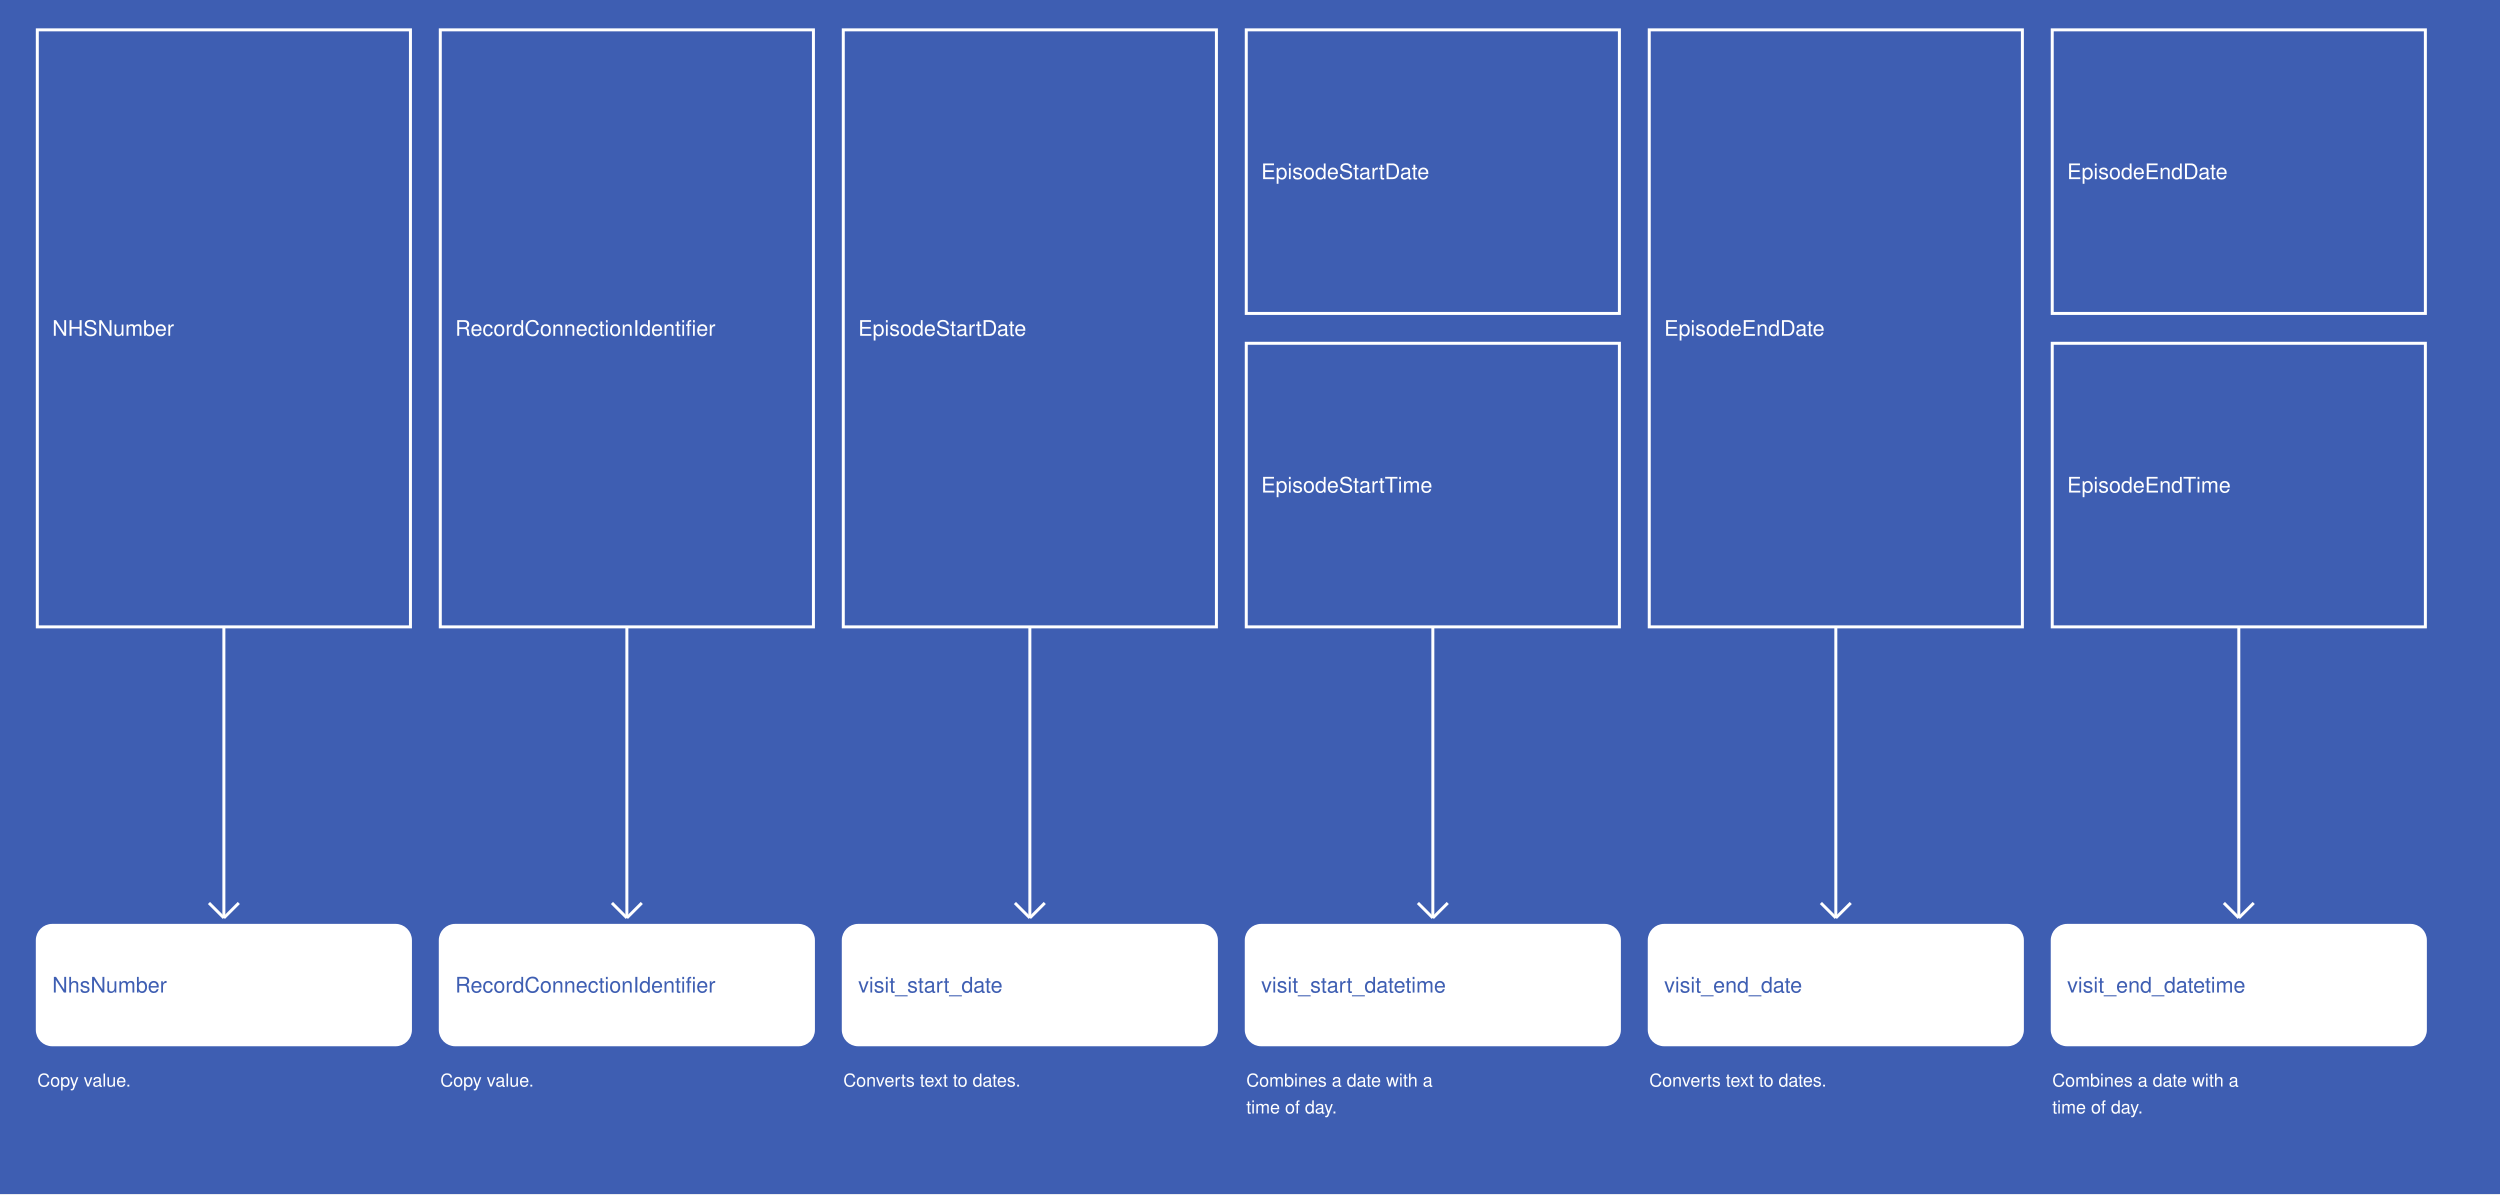
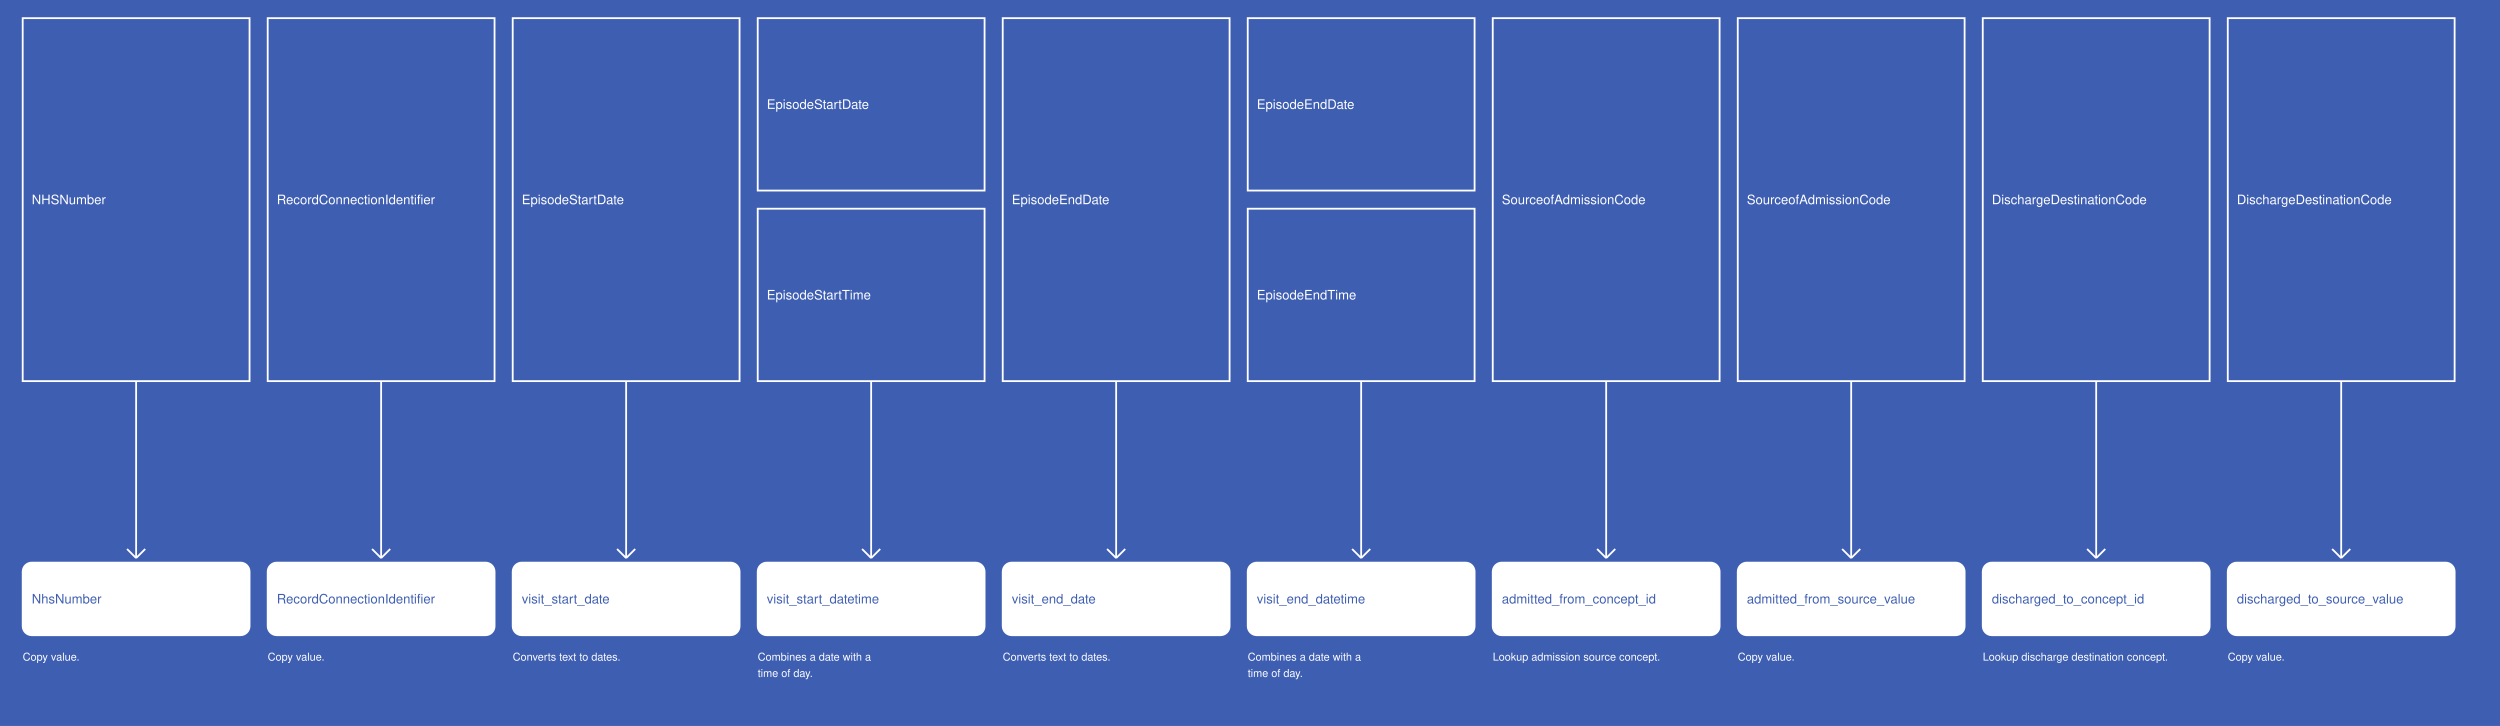
- <svg xmlns="http://www.w3.org/2000/svg" width="1675" height="800">
+ <svg xmlns="http://www.w3.org/2000/svg" width="2755" height="800">
  <rect width="100%" height="100%" fill="#3E5EB2" />
  <g>
    <rect x="25" y="20" width="250" height="400" fill="#3E5EB2" stroke="white" stroke-width="2" />
    <text x="35" y="225" fill="white" font-family="Helvetica" font-size="1.2em" text-anchor="start">NHSNumber</text>
  </g>
  <g>
    <line x1="150" y1="420" x2="150" y2="615" stroke="white" stroke-width="2" />
    <line x1="140" y1="605" x2="150" y2="615" stroke="white" stroke-width="2" />
    <line x1="160" y1="605" x2="150" y2="615" stroke="white" stroke-width="2" />
    <text x="25" y="728" fill="white" font-size="1em" font-family="Helvetica">Copy value.</text>
  </g>
  <g>
    <rect x="25" y="620" width="250" height="80" fill="white" stroke="white" stroke-width="2" rx="10" />
    <text x="35" y="665" fill="#3E5EB2" font-family="Helvetica" font-size="1.2em" text-anchor="start">NhsNumber</text>
  </g>
  <g>
    <rect x="295" y="20" width="250" height="400" fill="#3E5EB2" stroke="white" stroke-width="2" />
    <text x="305" y="225" fill="white" font-family="Helvetica" font-size="1.2em" text-anchor="start">RecordConnectionIdentifier</text>
  </g>
  <g>
    <line x1="420" y1="420" x2="420" y2="615" stroke="white" stroke-width="2" />
    <line x1="410" y1="605" x2="420" y2="615" stroke="white" stroke-width="2" />
    <line x1="430" y1="605" x2="420" y2="615" stroke="white" stroke-width="2" />
    <text x="295" y="728" fill="white" font-size="1em" font-family="Helvetica">Copy value.</text>
  </g>
  <g>
    <rect x="295" y="620" width="250" height="80" fill="white" stroke="white" stroke-width="2" rx="10" />
    <text x="305" y="665" fill="#3E5EB2" font-family="Helvetica" font-size="1.2em" text-anchor="start">RecordConnectionIdentifier</text>
  </g>
  <g>
    <rect x="565" y="20" width="250" height="400" fill="#3E5EB2" stroke="white" stroke-width="2" />
    <text x="575" y="225" fill="white" font-family="Helvetica" font-size="1.2em" text-anchor="start">EpisodeStartDate</text>
  </g>
  <g>
    <line x1="690" y1="420" x2="690" y2="615" stroke="white" stroke-width="2" />
    <line x1="680" y1="605" x2="690" y2="615" stroke="white" stroke-width="2" />
    <line x1="700" y1="605" x2="690" y2="615" stroke="white" stroke-width="2" />
    <text x="565" y="728" fill="white" font-size="1em" font-family="Helvetica">Converts text to dates.</text>
  </g>
  <g>
    <rect x="565" y="620" width="250" height="80" fill="white" stroke="white" stroke-width="2" rx="10" />
    <text x="575" y="665" fill="#3E5EB2" font-family="Helvetica" font-size="1.2em" text-anchor="start">visit_start_date</text>
  </g>
  <g>
    <rect x="835" y="20" width="250" height="190" fill="#3E5EB2" stroke="white" stroke-width="2" />
    <text x="845" y="120" fill="white" font-family="Helvetica" font-size="1.2em" text-anchor="start">EpisodeStartDate</text>
  </g>
  <g>
    <rect x="835" y="230" width="250" height="190" fill="#3E5EB2" stroke="white" stroke-width="2" />
    <text x="845" y="330" fill="white" font-family="Helvetica" font-size="1.2em" text-anchor="start">EpisodeStartTime</text>
  </g>
  <g>
    <line x1="960" y1="420" x2="960" y2="615" stroke="white" stroke-width="2" />
    <line x1="950" y1="605" x2="960" y2="615" stroke="white" stroke-width="2" />
    <line x1="970" y1="605" x2="960" y2="615" stroke="white" stroke-width="2" />
    <text x="835" y="728" fill="white" font-size="1em" font-family="Helvetica">Combines a date with a</text>
    <text x="835" y="746" fill="white" font-size="1em" font-family="Helvetica">time of day.</text>
  </g>
  <g>
    <rect x="835" y="620" width="250" height="80" fill="white" stroke="white" stroke-width="2" rx="10" />
    <text x="845" y="665" fill="#3E5EB2" font-family="Helvetica" font-size="1.2em" text-anchor="start">visit_start_datetime</text>
  </g>
  <g>
    <rect x="1105" y="20" width="250" height="400" fill="#3E5EB2" stroke="white" stroke-width="2" />
    <text x="1115" y="225" fill="white" font-family="Helvetica" font-size="1.2em" text-anchor="start">EpisodeEndDate</text>
  </g>
  <g>
    <line x1="1230" y1="420" x2="1230" y2="615" stroke="white" stroke-width="2" />
    <line x1="1220" y1="605" x2="1230" y2="615" stroke="white" stroke-width="2" />
    <line x1="1240" y1="605" x2="1230" y2="615" stroke="white" stroke-width="2" />
    <text x="1105" y="728" fill="white" font-size="1em" font-family="Helvetica">Converts text to dates.</text>
  </g>
  <g>
    <rect x="1105" y="620" width="250" height="80" fill="white" stroke="white" stroke-width="2" rx="10" />
    <text x="1115" y="665" fill="#3E5EB2" font-family="Helvetica" font-size="1.2em" text-anchor="start">visit_end_date</text>
  </g>
  <g>
    <rect x="1375" y="20" width="250" height="190" fill="#3E5EB2" stroke="white" stroke-width="2" />
    <text x="1385" y="120" fill="white" font-family="Helvetica" font-size="1.2em" text-anchor="start">EpisodeEndDate</text>
  </g>
  <g>
    <rect x="1375" y="230" width="250" height="190" fill="#3E5EB2" stroke="white" stroke-width="2" />
    <text x="1385" y="330" fill="white" font-family="Helvetica" font-size="1.2em" text-anchor="start">EpisodeEndTime</text>
  </g>
  <g>
    <line x1="1500" y1="420" x2="1500" y2="615" stroke="white" stroke-width="2" />
    <line x1="1490" y1="605" x2="1500" y2="615" stroke="white" stroke-width="2" />
    <line x1="1510" y1="605" x2="1500" y2="615" stroke="white" stroke-width="2" />
    <text x="1375" y="728" fill="white" font-size="1em" font-family="Helvetica">Combines a date with a</text>
    <text x="1375" y="746" fill="white" font-size="1em" font-family="Helvetica">time of day.</text>
  </g>
  <g>
    <rect x="1375" y="620" width="250" height="80" fill="white" stroke="white" stroke-width="2" rx="10" />
    <text x="1385" y="665" fill="#3E5EB2" font-family="Helvetica" font-size="1.2em" text-anchor="start">visit_end_datetime</text>
  </g>
+   <g>
+     <rect x="1645" y="20" width="250" height="400" fill="#3E5EB2" stroke="white" stroke-width="2" />
+     <text x="1655" y="225" fill="white" font-family="Helvetica" font-size="1.2em" text-anchor="start">SourceofAdmissionCode</text>
+   </g>
+   <g>
+     <line x1="1770" y1="420" x2="1770" y2="615" stroke="white" stroke-width="2" />
+     <line x1="1760" y1="605" x2="1770" y2="615" stroke="white" stroke-width="2" />
+     <line x1="1780" y1="605" x2="1770" y2="615" stroke="white" stroke-width="2" />
+     <text x="1645" y="728" fill="white" font-size="1em" font-family="Helvetica">Lookup admission source concept.</text>
+   </g>
+   <g>
+     <rect x="1645" y="620" width="250" height="80" fill="white" stroke="white" stroke-width="2" rx="10" />
+     <text x="1655" y="665" fill="#3E5EB2" font-family="Helvetica" font-size="1.2em" text-anchor="start">admitted_from_concept_id</text>
+   </g>
+   <g>
+     <rect x="1915" y="20" width="250" height="400" fill="#3E5EB2" stroke="white" stroke-width="2" />
+     <text x="1925" y="225" fill="white" font-family="Helvetica" font-size="1.2em" text-anchor="start">SourceofAdmissionCode</text>
+   </g>
+   <g>
+     <line x1="2040" y1="420" x2="2040" y2="615" stroke="white" stroke-width="2" />
+     <line x1="2030" y1="605" x2="2040" y2="615" stroke="white" stroke-width="2" />
+     <line x1="2050" y1="605" x2="2040" y2="615" stroke="white" stroke-width="2" />
+     <text x="1915" y="728" fill="white" font-size="1em" font-family="Helvetica">Copy value.</text>
+   </g>
+   <g>
+     <rect x="1915" y="620" width="250" height="80" fill="white" stroke="white" stroke-width="2" rx="10" />
+     <text x="1925" y="665" fill="#3E5EB2" font-family="Helvetica" font-size="1.2em" text-anchor="start">admitted_from_source_value</text>
+   </g>
+   <g>
+     <rect x="2185" y="20" width="250" height="400" fill="#3E5EB2" stroke="white" stroke-width="2" />
+     <text x="2195" y="225" fill="white" font-family="Helvetica" font-size="1.2em" text-anchor="start">DischargeDestinationCode</text>
+   </g>
+   <g>
+     <line x1="2310" y1="420" x2="2310" y2="615" stroke="white" stroke-width="2" />
+     <line x1="2300" y1="605" x2="2310" y2="615" stroke="white" stroke-width="2" />
+     <line x1="2320" y1="605" x2="2310" y2="615" stroke="white" stroke-width="2" />
+     <text x="2185" y="728" fill="white" font-size="1em" font-family="Helvetica">Lookup discharge destination concept.</text>
+   </g>
+   <g>
+     <rect x="2185" y="620" width="250" height="80" fill="white" stroke="white" stroke-width="2" rx="10" />
+     <text x="2195" y="665" fill="#3E5EB2" font-family="Helvetica" font-size="1.2em" text-anchor="start">discharged_to_concept_id</text>
+   </g>
+   <g>
+     <rect x="2455" y="20" width="250" height="400" fill="#3E5EB2" stroke="white" stroke-width="2" />
+     <text x="2465" y="225" fill="white" font-family="Helvetica" font-size="1.2em" text-anchor="start">DischargeDestinationCode</text>
+   </g>
+   <g>
+     <line x1="2580" y1="420" x2="2580" y2="615" stroke="white" stroke-width="2" />
+     <line x1="2570" y1="605" x2="2580" y2="615" stroke="white" stroke-width="2" />
+     <line x1="2590" y1="605" x2="2580" y2="615" stroke="white" stroke-width="2" />
+     <text x="2455" y="728" fill="white" font-size="1em" font-family="Helvetica">Copy value.</text>
+   </g>
+   <g>
+     <rect x="2455" y="620" width="250" height="80" fill="white" stroke="white" stroke-width="2" rx="10" />
+     <text x="2465" y="665" fill="#3E5EB2" font-family="Helvetica" font-size="1.2em" text-anchor="start">discharged_to_source_value</text>
+   </g>
</svg>
